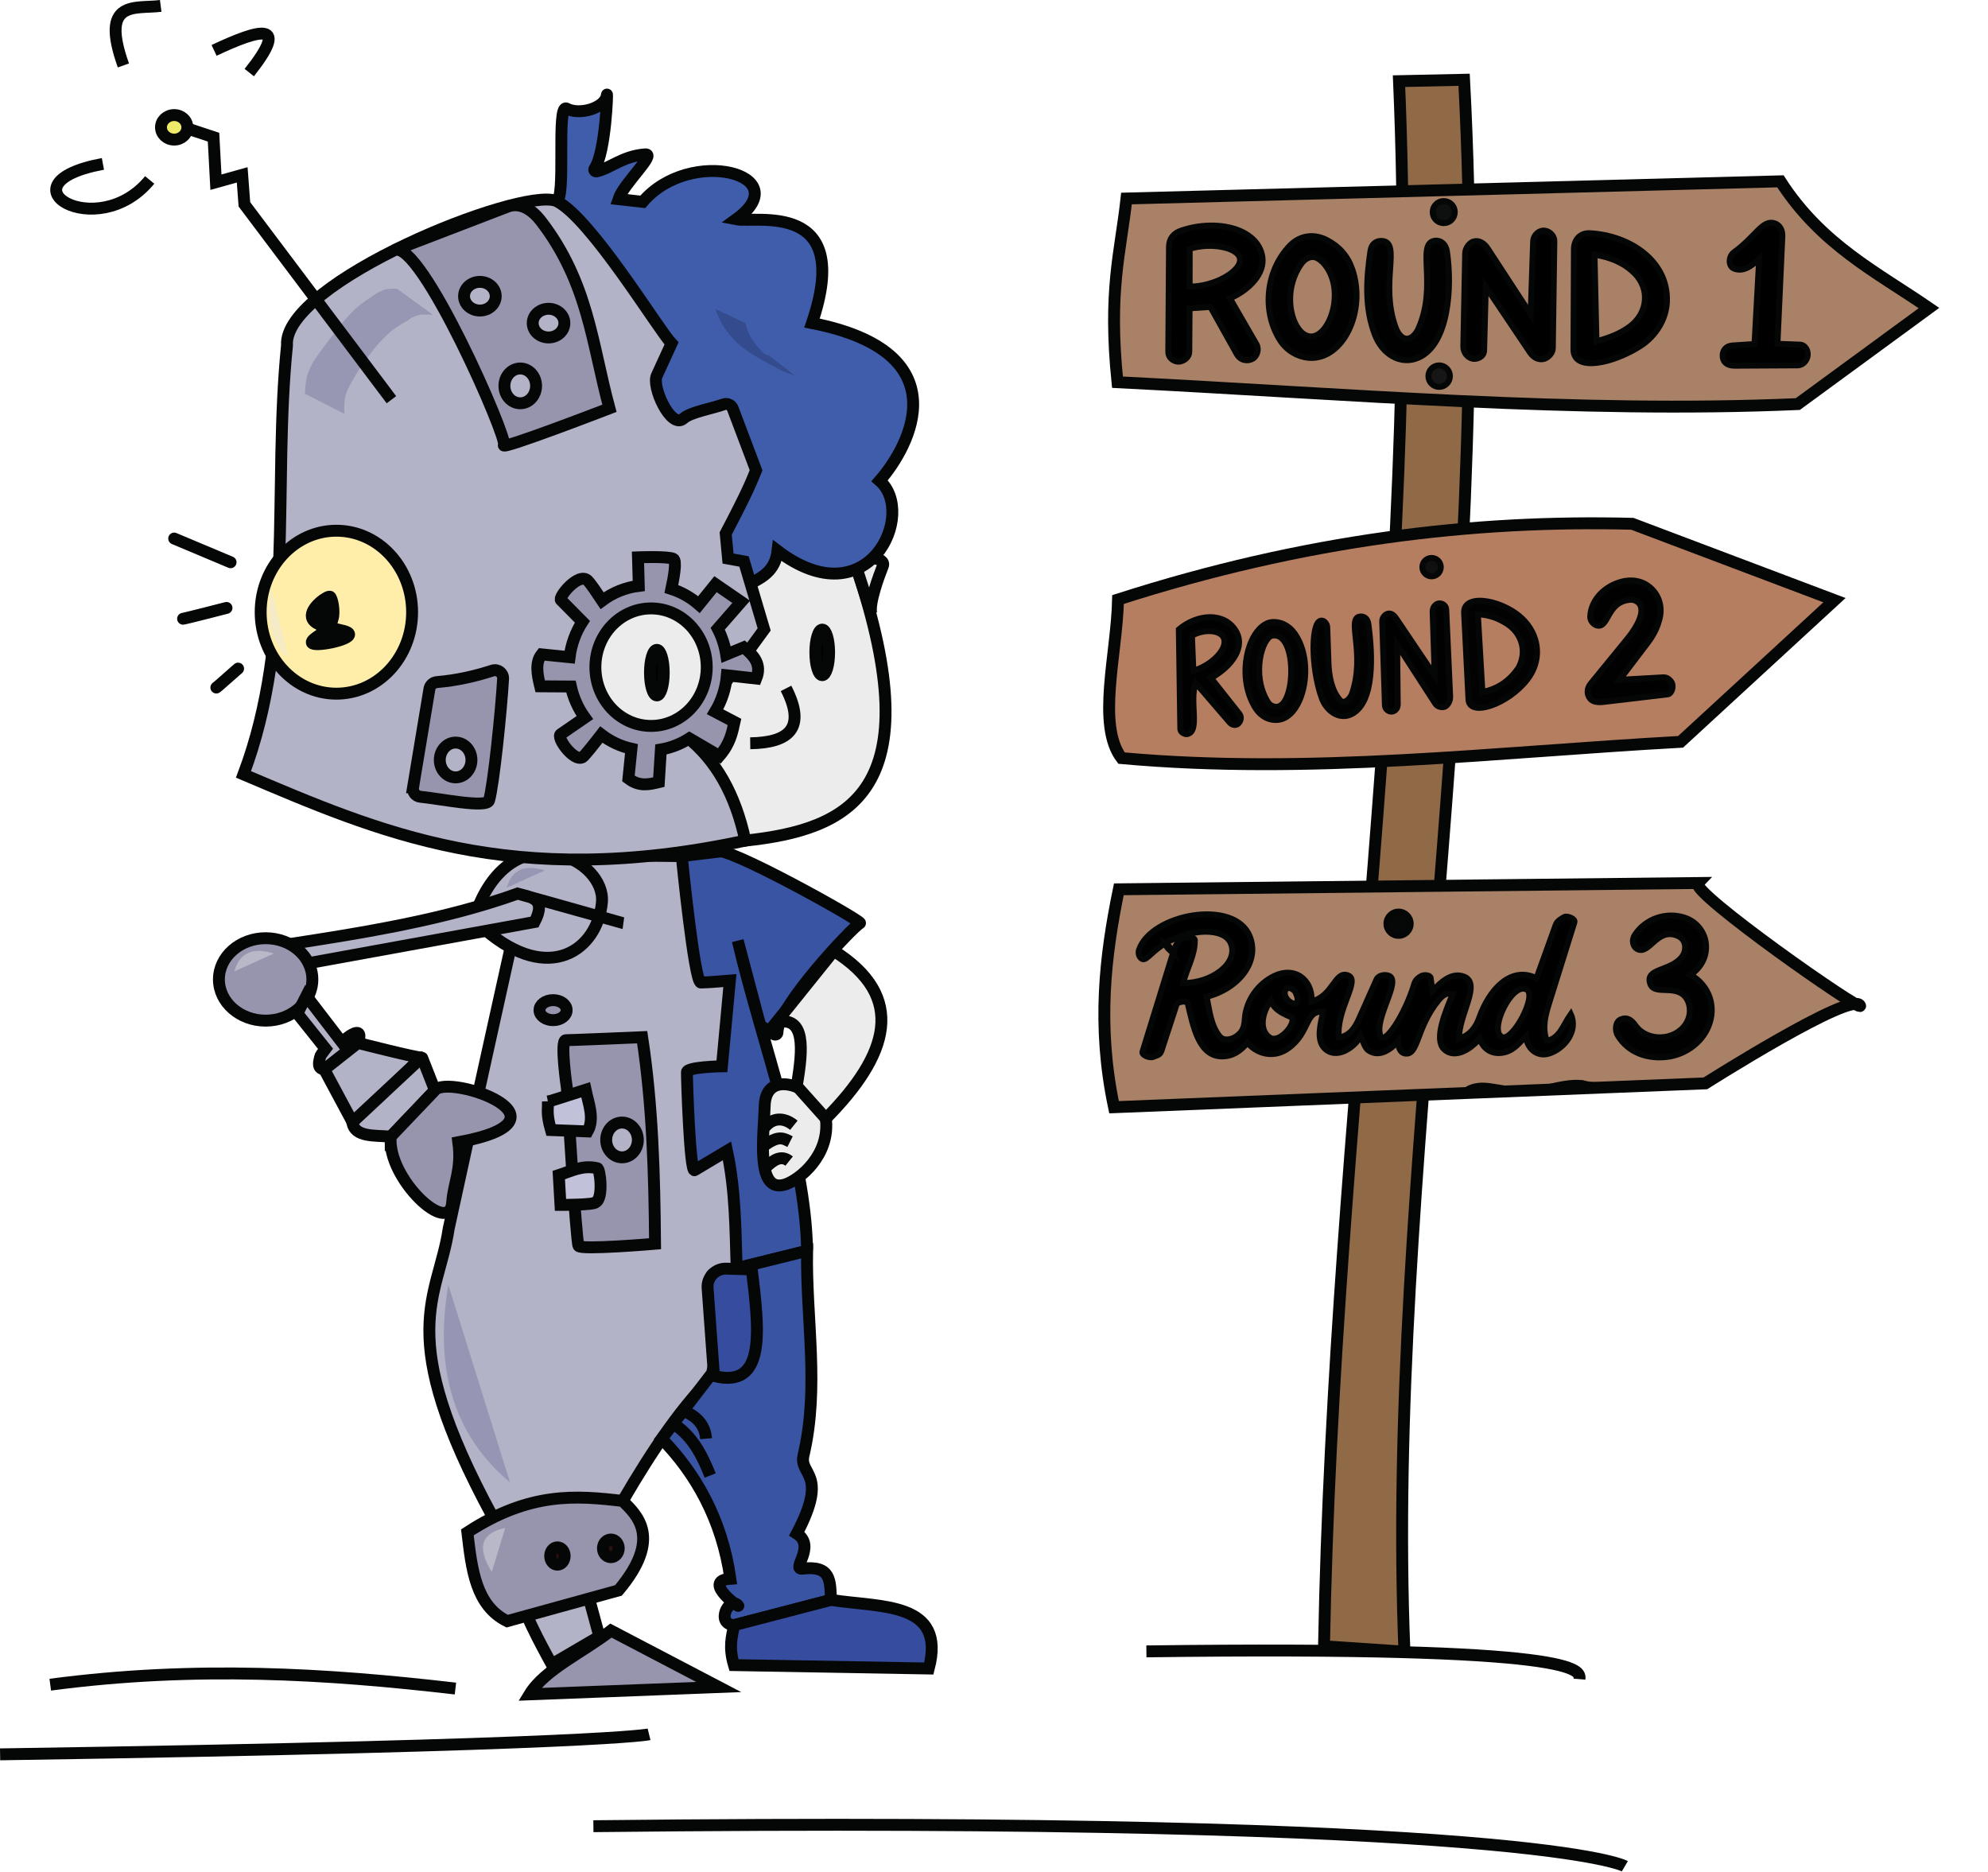
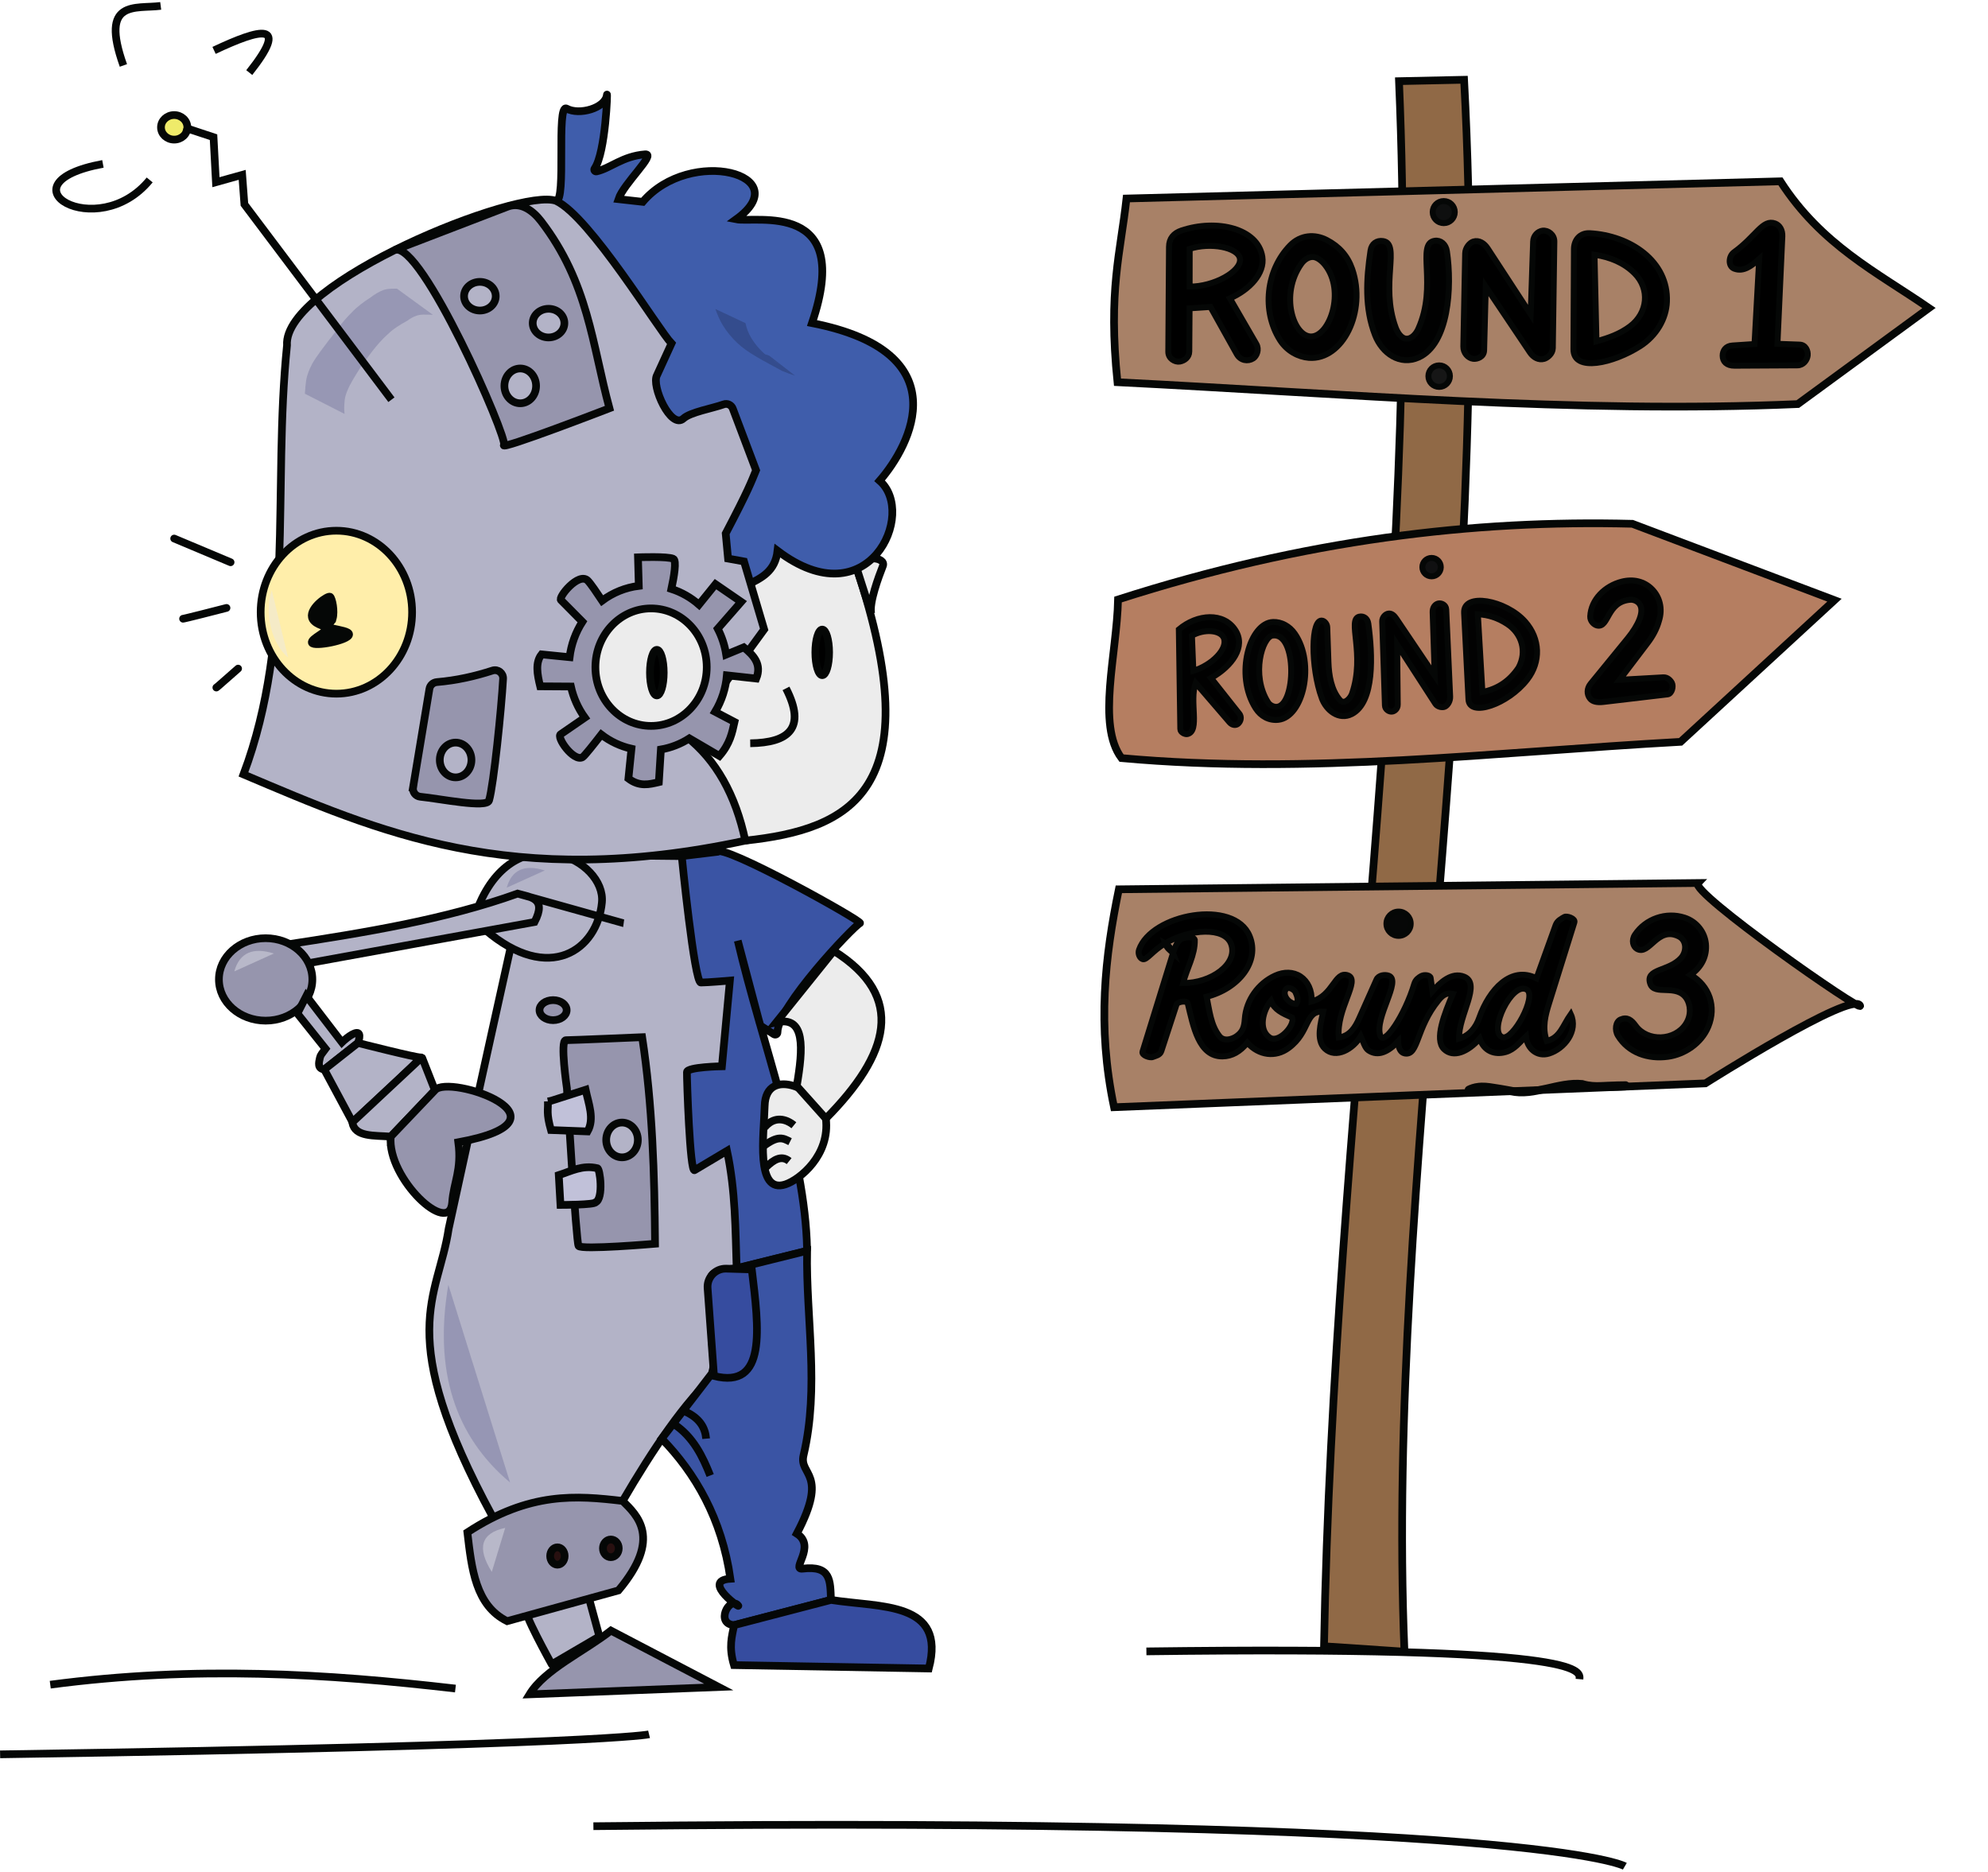
<svg xmlns="http://www.w3.org/2000/svg" width="334.38" height="314.75" viewBox="0 0 334.38 314.75" version="1.1" id="svg96">
  <defs id="defs1">
    <style id="style1">
      .cls-1 {
        fill: #edde51;
      }

      .cls-1, .cls-2, .cls-3, .cls-4, .cls-5, .cls-6, .cls-7, .cls-8, .cls-9, .cls-10, .cls-11, .cls-12, .cls-13, .cls-14, .cls-15, .cls-16, .cls-17, .cls-18, .cls-19, .cls-20, .cls-21, .cls-22, .cls-23, .cls-24, .cls-25, .cls-26, .cls-27, .cls-28, .cls-29, .cls-30 {
-         stroke-width: 2px;
+         stroke-width: 1.294px;
      }

      .cls-1, .cls-3, .cls-4, .cls-5, .cls-31, .cls-6, .cls-32, .cls-7, .cls-8, .cls-33, .cls-9, .cls-10, .cls-11, .cls-12, .cls-13, .cls-14, .cls-34, .cls-15, .cls-16, .cls-17, .cls-35, .cls-18, .cls-19, .cls-36, .cls-20, .cls-21, .cls-37, .cls-38, .cls-23, .cls-39, .cls-24, .cls-25, .cls-27, .cls-40, .cls-29, .cls-30 {
        stroke-miterlimit: 10;
      }

      .cls-1, .cls-4, .cls-5, .cls-31, .cls-6, .cls-32, .cls-8, .cls-33, .cls-9, .cls-11, .cls-12, .cls-13, .cls-14, .cls-34, .cls-15, .cls-16, .cls-17, .cls-35, .cls-18, .cls-19, .cls-36, .cls-20, .cls-21, .cls-38, .cls-22, .cls-23, .cls-39, .cls-24, .cls-25, .cls-27, .cls-40, .cls-29, .cls-30 {
        stroke: #050706;
      }

      .cls-2, .cls-3, .cls-7, .cls-15, .cls-20, .cls-37, .cls-22 {
        fill: none;
      }

      .cls-2, .cls-10, .cls-26, .cls-28 {
        stroke: #000;
      }

      .cls-2, .cls-22, .cls-26 {
        stroke-miterlimit: 11.339;
      }

      .cls-3, .cls-7 {
        stroke: #020303;
      }

      .cls-3, .cls-15, .cls-28 {
        stroke-linecap: round;
      }

      .cls-4 {
        fill: #050706;
      }

      .cls-5 {
        fill: #4060ac;
      }

      .cls-31, .cls-9, .cls-26 {
        fill: #ececec;
      }

      .cls-41 {
        fill: #070808;
      }

      .cls-6 {
        fill: #efeb6a;
      }

      .cls-32, .cls-42 {
        fill: #060707;
      }

      .cls-8 {
        fill: #273b7c;
      }

      .cls-33 {
        fill: #020202;
      }

      .cls-12 {
        fill: #a88167;
      }

      .cls-13 {
        fill: #9797af;
      }

      .cls-14 {
        fill: #906946;
      }

      .cls-34 {
        fill: #161616;
      }

      .cls-16 {
        fill: #797993;
      }

      .cls-17 {
        fill: #364c9f;
      }

      .cls-18 {
        fill: #3a54a4;
      }

      .cls-19 {
        fill: #281010;
      }

      .cls-36 {
-         stroke-width: .75px;
+         stroke-width: .485px;
      }

      .cls-21 {
        fill: #3f5dab;
      }

      .cls-43 {
        fill: #030303;
      }

      .cls-37 {
        opacity: .24;
        stroke: #364c9f;
-         stroke-width: 23px;
+         stroke-width: 14.88px;
      }

      .cls-38 {
        fill: #0e0f0f;
      }

      .cls-23 {
        fill: #c1c1d9;
      }

      .cls-39 {
        fill: #101011;
      }

      .cls-24 {
        fill: #b3b3c7;
      }

      .cls-25 {
        fill: #3a4f89;
      }

      .cls-27 {
        fill: #b57e61;
      }

      .cls-40 {
        fill: #010101;
      }

      .cls-28 {
        stroke-linejoin: round;
      }

      .cls-29 {
        fill: #389e4d;
      }

      .cls-30 {
        fill: #9695ad;
      }
    </style>
  </defs>
  <g id="Layer_1" data-name="Layer 1" transform="translate(-49.58081,-29.68013)">
    <g id="color_border" data-name="color+border">
      <path id="path32264" class="cls-14" d="m 285.807,307.475 -13.53,-0.908 C 273.929,217.006 288.716,132.55 284.894,43.33 l 10.948,-0.233 c 5.107,96.067 -13.286,185.002 -10.035,264.378 z" />
      <path id="path33325" class="cls-12" d="m 239.055,63.069 c -0.995,9.094 -3.111,15.425 -1.516,30.894 38.341,1.919 77.1,5.305 114.43,3.679 L 374.033,81.489 C 365.271,75.461 355.929,70.878 349.045,60.176 Z" />
      <path id="path33792" class="cls-27" d="m 237.636,130.514 c -0.199,9.213 -3.622,21.071 0.584,26.672 31.585,2.865 62.741,-1.013 94.034,-2.737 l 25.883,-23.827 -33.996,-12.845 c -26.687,-0.685 -55.128,2.657 -86.505,12.737 z" />
      <path id="path34245" class="cls-12" d="m 236.962,215.904 c -2.899,-13.738 -1.506,-25.415 0.808,-36.651 l 97.39,-1.058 c -1.453,1.485 27.889,22.005 27.288,20.633 -1.178,-2.691 -26.021,13.063 -26.021,13.063 z" />
      <path id="path35688" class="cls-20" d="M 126.185,313.68 C 104.631,311.179 82.51,309.792 58.034,313.027" />
      <path id="path35694" class="cls-20" d="m 49.596,324.745 c 101.69,-1.545 109.156,-3.368 109.156,-3.368" />
      <path id="path35696" class="cls-22" d="m 149.39,336.829 c 159.067,-1.753 173.488,6.735 173.488,6.735" />
      <path id="path35700" class="cls-20" d="m 242.403,307.427 c 73.999,-0.963 72.972,3.188 72.846,4.673" />
      <path id="path36222" class="cls-30" d="m 138.646,314.652 31.825,-1.232 -18.133,-9.487 c -4.564,3.573 -11.157,6.54 -13.692,10.719 z" />
      <path id="path36613" class="cls-24" d="m 142.378,309.6 c 0,0 -5.19,-9.311 -4.254,-9.311 0.936,0 10.451,-2.063 10.451,-2.063 l 1.82,6.687 -8.016,4.688 z" />
      <path id="path49168" class="cls-18" d="m 173.683,242.945 11.342,-2.813 c 0.18,-0.045 0.307,-0.207 0.303,-0.392 -0.329,-16.003 -7.588,-34.496 -11.653,-51.841 l 3.485,13.149 c 0.023,0.118 0.292,1.132 0.399,1.187 l 2.23,1.418 c 0.264,0.136 0.568,-0.054 0.566,-0.351 -0.025,-4.262 12.578,-17.64 13.877,-18.358 0.539,-0.298 -23.304,-13.556 -24.072,-11.988 l -5.574,0.674 c -0.193,0.023 -0.338,0.184 -0.341,0.379 -0.374,23.78 -12.376,50.394 9.082,68.851 0.098,0.084 0.233,0.117 0.358,0.086 z" />
      <path id="path37570" class="cls-24" d="m 132.44,284.771 c -16.778,-30.98 -9.144,-36.671 -7.389,-48.451 5.064,-23.31 9.251,-41.945 13.875,-62.916 l 25.322,0.267 c 0,0 2.118,21.26 3.211,21.26 1.093,0 4.889,-0.326 4.889,-0.326 l -1.339,14.414 c 0,0 -5.864,0.1 -5.886,0.979 -0.026,1.045 0.496,17.056 1.29,16.492 l 5.45,-3.249 c 1.434,6.721 1.408,13.219 1.621,19.754 0,0 -3.688,0.298 -4.191,1.17 -0.621,1.077 0.117,16.659 0.766,16.591 -5.131,4.372 -10.797,12.887 -15.743,21.37 l -21.875,2.645 z" />
      <path id="path36813" class="cls-30" d="m 128.194,287.412 c 0.717,6.123 1.368,12.295 6.688,14.931 l 18.719,-5.167 c 7.45,-8.851 3.08,-12.69 0.714,-15.05 -7.758,-0.912 -15.598,-1.593 -26.121,5.286 z" />
      <path id="path39011" class="cls-24" d="m 130.355,181.402 c 6.476,-14.322 21.154,-7.142 20.465,0.075 -0.759,7.937 -8.841,13.842 -19.643,4.572 l -0.821,-4.646 z" />
      <path id="path39692" class="cls-24" d="m 136.643,179.975 c 2.16,0.617 4.955,0.722 2.847,4.78 l -39.61,7.21 -2.45,-3.368 c 13.59,-2.068 27.091,-4.276 39.214,-8.622 23.901,6.662 23.898,6.662 -0.001,0 z" />
      <ellipse id="path40362" class="cls-30" cx="94.261" cy="194.41" rx="7.858" ry="6.933" />
      <path id="path40477" class="cls-24" d="m 99.602,200.143 4.733,5.929 -0.66,0.885 c -0.137,0.184 -0.231,0.396 -0.282,0.62 -0.204,0.899 -0.429,1.809 0.73,1.982 l 5.666,-4.467 c 0,0 0.699,-1.795 -0.239,-1.692 -0.939,0.103 -2.46,1.592 -2.46,1.592 l -5.984,-7.805 z" />
      <path id="path40868" class="cls-24" d="m 108.841,218.444 c 0,0 12.058,-11.025 11.462,-10.927 -0.597,0.098 -10.513,-2.424 -10.513,-2.424 l -5.666,4.467 4.75,8.852 z" />
      <path id="path40936" class="cls-24" d="m 115.327,220.823 7.371,-7.737 c 0.021,-0.022 0.028,-0.055 0.016,-0.084 l -2.12,-5.392 c -0.02,-0.052 -0.087,-0.067 -0.128,-0.029 l -11.592,10.831 c -0.021,0.019 -0.031,0.051 -0.026,0.078 0.428,2.469 3.705,2.134 6.416,2.356 0.023,0.002 0.046,-0.007 0.062,-0.024 z" />
      <path id="path41251" class="cls-30" d="m 115.301,220.85 c -0.643,7.039 9.935,16.909 10.337,11.068 0.231,-3.366 1.655,-5.454 1.03,-10.119 20.898,-3.846 -1.672,-11.562 -3.936,-8.749 l -7.431,7.801 z" />
      <path id="path43456" class="cls-30" d="m 144.935,212.711 c 0,0 -1.195,-8.079 -0.183,-8.079 1.012,0 12.841,-0.507 12.841,-0.507 1.745,11.414 2.073,23.059 2.166,34.743 0,0 -12.46,1.068 -12.868,0.363 -0.408,-0.706 -1.956,-26.52 -1.956,-26.52 z" />
      <path id="path43985" class="cls-23" d="m 141.738,214.932 c 0.064,1.397 -0.301,1.951 0.509,4.811 l 6.161,0.235 c 1.197,-2.128 0.18,-4.61 -0.33,-7.01 l -5.774,1.846 -0.566,0.119 z" />
      <path id="path44362" class="cls-23" d="m 143.565,227.325 0.288,5.011 c 0,0 5.727,0.009 5.919,-0.451 1.364,-0.635 0.72,-5.785 0.271,-5.718 -2.476,-0.589 -4.41,0.491 -6.478,1.158 z" />
      <ellipse id="path44820" class="cls-30" cx="142.609" cy="199.576" rx="2.283" ry="1.686" />
      <path id="path45191" class="cls-18" d="m 173.061,303.011 c -3.186,-0.21 -0.864,-4.776 0.579,-3.405 1.231,1.17 -6.395,-4.074 -1.209,-4.394 -1.429,-10.098 -5.928,-17.796 -11.55,-23.562 l 8.45,-10.988 4.151,-17.667 11.85,-2.939 c -0.2,11.468 2.113,22.893 -0.6,34.403 -0.802,3.403 4.298,2.883 -1.129,13.16 3.327,2.118 -1.058,6.134 0.967,5.895 4.828,-0.569 4.644,2.028 4.777,5.259 l -16.286,4.239 z" />
      <path id="path48469" class="cls-17" d="m 169.673,261.106 c 8.902,2.257 7.561,-7.919 6.36,-17.924 l -4.297,-0.126 c -1.81,-0.053 -3.27,1.471 -3.138,3.277 z" />
      <path id="path44857" class="cls-17" d="m 173.061,303.011 c -0.372,1.907 -0.945,3.629 -0.03,6.722 l 32.774,0.573 c 2.971,-11.313 -8.1,-10.225 -16.458,-11.534 l -16.286,4.238 z" />
      <path id="path47981" class="cls-20" d="m 164.806,267.079 c 2.447,1.099 3.382,2.705 3.546,4.571" />
      <path id="path48187" class="cls-20" d="m 162.984,269.231 c 3.215,2.143 4.801,5.456 6.051,8.616" />
      <path id="path50438" class="cls-9" d="m 188.489,217.81 c -0.567,-4.664 -10.126,-9.167 -10.292,-2.101 -0.112,4.75 -1.608,14.854 3.496,13.172 2.373,-0.782 7.546,-4.905 6.796,-11.071 z" />
      <path id="path51404" class="cls-20" d="m 178.197,219.282 c 1.373,-1.676 3.238,-1.701 4.914,-0.345" />
      <path id="path51406" class="cls-20" d="m 177.931,222.503 c 2.573,-1.95 3.393,-1.38 4.537,-0.806" />
      <path id="path51408" class="cls-20" d="m 178.407,225.993 c 1.302,-1.267 2.604,-2.073 3.906,-1.026" />
      <path id="path51766" class="cls-9" d="m 188.489,217.81 c 10.638,-10.745 13.634,-20.482 1.328,-28.205 l -9.668,12.026 c 4.902,-1.148 4.545,4.307 3.44,10.703 z" />
      <path id="path61432" class="cls-9" d="m 193.626,125.111 c 12.638,37.705 -1.138,44.068 -18.686,45.954 -15.203,-14.837 -16.083,-33.838 -14.598,-53.526 z" />
      <ellipse id="path52156" class="cls-11" cx="187.879" cy="139.404" rx="1.156" ry="3.837" />
      <path id="path52218" class="cls-20" d="m 181.787,145.461 c 3.42,6.674 0.499,9.144 -6.019,9.23" />
      <path id="path61766" class="cls-9" d="m 193.626,125.111 c 1.076,-2.224 5.035,-1.72 4.453,-0.24 -0.704,1.792 -2.341,6.171 -1.962,8.008 z" />
      <path id="path54592" class="cls-15" d="m 88.366,124.247 -9.49,-3.989" />
      <path id="path54594" class="cls-15" d="m 87.678,131.926 c -7.05,1.82 -7.304,1.82 -7.304,1.82" />
      <path id="path54596" class="cls-15" d="m 89.63,142.131 c -3.131,2.752 -3.338,2.933 -3.338,2.933 v 0 l -0.323,0.255" />
      <path id="path57787" class="cls-21" d="m 143.116,63.466 c 1.778,0.154 -0.021,-16.394 1.757,-15.528 2.115,1.177 6.522,-0.062 6.789,-2.281 0.132,-1.098 -0.191,9.673 -2.073,12.374 -0.166,0.238 0.052,0.541 0.336,0.478 2.305,-0.509 4.375,-2.577 8.164,-2.869 1.954,-0.151 -3.633,4.931 -4.481,7.533 l 4.085,0.455 c 8.015,-9.41 26.083,-4.549 15.715,2.932 3.289,0.656 19.799,-3.297 12.75,17.457 24.879,4.883 16.618,20.506 11.379,26.52 6.297,5.461 -1.881,23.387 -17.173,11.777 -0.402,3.512 -2.724,4.55 -4.962,5.696 -19.789,-18.007 -21.524,-43.029 -32.286,-64.543 v 0 z" />
      <path id="path52595" class="cls-24" d="m 174.94,171.066 c -39.429,8.454 -61.735,-1.54 -84.406,-11.14 8.662,-23.023 4.88,-48.107 7.32,-72.16 -0.721,-10.541 39.08,-26.607 45.262,-24.3 5.702,2.67 17.275,21.77 19.414,23.977 l -2.441,5.336 c -1.017,1.782 2.353,9.218 4.454,7.283 1.153,-1.062 4.939,-1.711 6.758,-2.373 0.619,-0.226 1.301,0.101 1.534,0.718 l 3.915,10.365 c -0.808,1.962 -1.223,3.228 -5.108,10.636 l 0.397,4.218 2.685,0.488 3.388,11.428 -13.127,18.003 c 5.041,3.939 8.318,9.824 9.955,17.52 v 0 z" />
      <path id="path55485" class="cls-30" d="m 119.061,162.093 c -0.13,0.781 0.422,1.514 1.21,1.591 3.359,0.332 11.177,1.964 11.569,0.628 0.783,-2.668 2.079,-15.47 2.36,-20.462 0.054,-0.965 -0.871,-1.683 -1.79,-1.385 -2.939,0.952 -6.02,1.655 -9.343,1.936 -0.631,0.053 -1.152,0.515 -1.256,1.14 l -2.751,16.552 z" />
      <path id="path55203" class="cls-30" d="m 115.964,71.738 c 4.429,-1.781 19.145,31.815 18.375,32.803 -0.738,0.947 17.75,-6.193 17.75,-6.193 -2.931,-10.804 -3.538,-21.085 -11.506,-31.469 -1.411,-1.839 -3.442,-3.262 -5.61,-2.442 z" />
      <ellipse id="path55851" class="cls-24" cx="130.298" cy="79.498" rx="2.663" ry="2.411" />
      <ellipse id="path55851-3" class="cls-24" cx="141.847" cy="84.026" rx="2.663" ry="2.411" />
      <ellipse id="path55851-1" class="cls-24" cx="137.086" cy="94.582" rx="2.663" ry="2.926" />
      <path id="path62192" class="cls-20" d="M 74.759,59.945 C 65.907,70.74 49.066,60.542 66.892,57.246" />
      <path id="path62194" class="cls-20" d="m 70.337,40.688 c -3.998,-11.202 2.02,-9.47 6.275,-10.016" />
      <path id="path62196" class="cls-20" d="m 85.587,38.156 c 7.835,-3.685 12.813,-4.967 5.92,3.732" />
      <ellipse id="path62847" class="cls-9" cx="78.876" cy="51.096" rx="2.217" ry="2.064" style="fill:#efeb6a;fill-opacity:1" />
      <path style="opacity:0.425;fill:#717199;fill-opacity:1;stroke-width:12;stroke-linecap:round;stroke-linejoin:round" id="path1" d="m 107.532,99.295 c -0.084,-0.728 -0.059,-1.459 0.013,-2.186 0.087,-0.939 0.465,-1.801 0.88,-2.635 0.722,-1.354 1.544,-2.647 2.415,-3.909 0.841,-1.137 1.679,-2.285 2.629,-3.336 0.528,-0.584 0.741,-0.769 1.302,-1.306 0.962,-0.937 2.104,-1.632 3.272,-2.274 0.63,-0.469 1.283,-0.832 2.053,-0.996 0.47,-0.077 0.948,-0.059 1.423,-0.051 0.288,-2.52e-4 0.575,0.008 0.863,0.02 0,0 -6.034,-4.393 -6.034,-4.393 v 0 c -0.282,0.006 -0.565,0.009 -0.848,0.01 -0.513,0.019 -1.024,0.062 -1.509,0.249 -0.751,0.293 -1.414,0.725 -2.061,1.203 -1.148,0.737 -2.245,1.545 -3.19,2.538 -0.388,0.405 -0.937,0.967 -1.295,1.39 -0.925,1.092 -1.721,2.29 -2.637,3.389 -0.929,1.268 -1.932,2.493 -2.717,3.858 -0.463,0.901 -0.875,1.834 -1.024,2.845 -0.104,0.727 -0.159,1.456 -0.205,2.187 z" />
      <path id="path-1-04" class="cls-35" d="m 322.995,212.043 c -0.518,-0.002 -2.046,0.041 -3.082,0.088 -0.137,0.006 -0.457,0.023 -0.594,0.028 -0.729,0.034 -1.679,0.08 -2.687,-0.098 -0.273,-0.048 -0.586,-0.119 -0.922,-0.222 -0.979,-0.092 -1.963,-0.032 -3.07,0.147 -1.001,0.162 -1.972,0.397 -2.997,0.626 -1.039,0.232 -2,0.426 -2.966,0.512 -1.113,0.099 -2.066,0.037 -2.949,-0.168 -0.299,-0.049 -0.591,-0.105 -0.809,-0.145 -0.42,-0.078 -0.661,-0.12 -0.963,-0.169 -0.336,-0.054 -0.629,-0.098 -1.003,-0.159 -0.269,-0.044 -0.543,-0.088 -0.817,-0.125 -0.449,-0.06 -0.905,-0.1 -1.36,-0.087 -0.144,0.003 -0.299,0.014 -0.463,0.031 -0.802,0.084 -1.381,0.313 -1.775,0.512 -0.081,0.041 -0.113,0.139 -0.072,0.22 0.041,0.081 0.139,0.113 0.22,0.072 v 0 c 0.366,-0.185 0.906,-0.394 1.662,-0.476 0.155,-0.017 0.302,-0.026 0.439,-0.031 0.434,-0.017 0.873,0.001 1.314,0.049 0.27,0.029 0.538,0.069 0.802,0.119 0.355,0.067 0.664,0.147 0.98,0.228 0.249,0.063 0.58,0.148 0.955,0.227 0.226,0.048 0.51,0.103 0.811,0.149 0.92,0.209 1.922,0.258 3.067,0.136 0.989,-0.105 1.967,-0.323 3.003,-0.575 1.025,-0.249 1.983,-0.499 2.969,-0.673 1.087,-0.192 2.051,-0.26 2.977,-0.176 0.321,0.101 0.641,0.177 0.92,0.235 0.999,0.209 2.019,0.305 2.739,0.331 0.196,0.006 0.397,0.011 0.604,0.009 1.052,-0.006 2.561,-0.09 3.067,-0.088 0.145,0 0.263,-0.116 0.264,-0.261 0,-0.145 -0.116,-0.263 -0.261,-0.264 v 0 z" />
      <ellipse id="path63620" class="cls-19" cx="143.338" cy="291.386" rx="1.219" ry="1.46" />
      <ellipse id="path63622" class="cls-19" cx="152.324" cy="290.096" rx="1.33" ry="1.487" />
      <path id="path56215" class="cls-30" d="m 159.514,123.373 c -1.371,-0.008 -2.625,0.041 -2.625,0.041 l 0.136,4.805 c -2.223,0.273 -4.345,1.128 -6.168,2.484 -0.843,-1.273 -1.927,-2.866 -2.407,-3.356 -1.524,-1.558 -5.122,2.906 -4.493,3.283 l 3.583,3.623 c -1.15,1.786 -1.887,3.826 -2.153,5.96 l -4.715,-0.473 c -1.09,1.383 -0.729,3.351 -0.234,5.373 l 5.169,0.032 c 0.421,1.896 1.219,3.679 2.342,5.232 l -4.022,2.767 c -0.922,0.423 2.151,4.758 3.647,3.882 0.311,-0.182 1.932,-2.233 3.144,-3.797 1.512,1.158 3.24,1.97 5.073,2.382 l -0.51,5.014 c 1.87,1.415 3.491,0.983 5.118,0.601 l 0.343,-5.489 c 1.699,-0.293 3.327,-0.928 4.794,-1.869 l 5.051,2.958 c 1.786,-2.069 2.132,-3.888 2.537,-5.717 l -3.262,-1.714 c 1.112,-1.853 1.789,-3.954 1.978,-6.132 l 4.938,0.542 c 0.962,-2.395 -0.414,-3.883 -2.096,-5.251 l -2.958,1.22 c -0.239,-1.523 -0.719,-2.994 -1.421,-4.352 l 3.949,-4.519 -4.323,-2.971 -2.782,3.442 c -1.362,-1.195 -2.94,-2.093 -4.641,-2.641 0.436,-2.017 0.914,-4.776 0.33,-5.061 -0.465,-0.227 -1.952,-0.291 -3.322,-0.299 z" />
      <ellipse id="path57522" class="cls-9" cx="159.09" cy="141.892" rx="9.363" ry="9.882" />
      <ellipse id="path52156-9" class="cls-11" cx="160.062" cy="142.811" rx="1.156" ry="3.837" />
      <ellipse id="path54538" class="cls-30" cx="106.161" cy="132.645" rx="12.736" ry="13.704" style="fill:#ffeeaa" />
      <path class="cls-4" d="m 105.537,133.735 c 0.362,-1.277 -0.085,-3.406 -0.426,-3.681 -0.345,-0.279 -3.425,1.832 -3.064,3.447 0.462,2.067 6.24,1.878 6.255,2.872 0.016,1.016 -5.995,2.157 -6.267,1.404 -0.243,-0.674 2.838,-1.912 2.543,-2.574 -0.154,-0.347 0.757,-0.761 0.957,-1.468 z" id="path2" />
      <path id="path62157" class="cls-20" d="M 115.417,96.907 90.689,64.049 90.317,59.09 85.901,60.323 85.496,52.754 80.493,51.097" />
      <g id="g8">
        <path class="cls-35" d="m 299.208,88.607 c -0.03,1.141 -1.192,1.5 -1.827,1.424 -0.868,-0.103 -1.692,-0.98 -1.671,-2.08 l 0.311,-15.67 c 0.018,-0.926 0.764,-1.791 1.379,-1.977 0.959,-0.29 1.844,0.293 2.422,1.179 l 7.218,11.061 0.412,-12.232 c 0.034,-1.018 0.81,-1.731 1.563,-1.833 0.935,-0.126 2.022,0.643 2.005,1.833 l -0.257,17.936 c -0.013,0.907 -0.881,1.629 -1.454,1.79 -0.928,0.261 -1.815,-0.222 -2.393,-1.081 l -7.427,-11.054 z" id="path3" />
        <path class="cls-40" d="m 288.145,84.974 c 3.274,-7.306 -0.395,-14.31 2.738,-14.798 1.026,-0.16 1.892,0.577 2.069,1.76 0.916,6.105 0.287,15.618 -4.745,17.881 -3.136,1.41 -6.145,-0.686 -7.346,-3.772 -1.756,-4.515 -1.491,-9.39 -0.762,-14.219 0.175,-1.158 1.04,-1.761 2.101,-1.605 3.036,0.444 -0.55,7.274 2.131,14.551 0.341,0.925 0.976,1.831 1.799,1.877 0.837,0.046 1.607,-0.763 2.015,-1.673 z" id="path4" />
        <path class="cls-35" d="m 341.343,91.189 c -1.38,0.008 -2.006,-0.712 -2.015,-1.681 -0.008,-0.865 0.531,-1.645 1.621,-1.717 l 3.739,-0.249 0.786,-14.299 c -1.269,1.14 -2.621,2.218 -4.191,1.625 -1.09,-0.412 -0.949,-2.116 -0.056,-2.758 3.732,-2.684 4.816,-5.637 6.94,-4.839 0.736,0.277 1.251,1.072 1.202,2.153 l -0.822,18.082 3.739,0.136 c 1.018,0.037 1.431,1.057 1.347,1.836 -0.08,0.735 -0.705,1.646 -1.717,1.652 l -10.572,0.059 z" id="path5" />
        <circle class="cls-38" cx="292.416" cy="65.352" r="1.858" id="circle5" />
        <circle class="cls-34" cx="291.646" cy="92.943" r="1.81" id="circle6" />
        <path class="cls-35" d="m 256.456,79.865 c 3.26,-1.42 5.9,-4.2 5.45,-7 -0.75,-4.76 -7.65,-6.42 -13.63,-4.41 -1.28,0.44 -2.06,1.32 -2.07,2.73 l -0.12,17.65 c -0.01,1.16 1.13,1.8 1.94,1.66 0.76,-0.14 1.58,-0.69 1.59,-1.7 l 0.05,-7.26 3.51,-0.23 4.44,7.95 c 0.61,1.08 1.85,1.29 2.77,0.7 0.57,-0.37 1.05,-1.48 0.51,-2.42 z m -6.78,-1.99 0.01,-6.34 c 3.48,-1.13 8.12,-0.26 8.45,1.63 0.37,2.12 -4.43,4.77 -8.46,4.71 z" id="path6" />
        <path class="cls-35" d="m 316.986,68.905 c -1.66,-0.09 -2.66,1.14 -2.67,2.67 l -0.08,16.85 c -0.02,3.91 6.72,2.36 11.24,-0.54 2.7,-1.74 4.37,-4.58 4.48,-7.46 0.28,-6.8 -6.18,-11.15 -12.97,-11.52 z m 6.73,15.69 c -1.72,1.27 -3.5,1.9 -5.61,2.49 l -0.33,-14.56 c 2.69,0.4 4.98,1.37 6.75,3.14 2.6,2.61 2.24,6.67 -0.81,8.93 z" id="path7" />
        <path class="cls-40" d="m 277.016,74.925 c -0.78,-2.24 -2.22,-3.82 -4.27,-4.88 -2.01,-1.04 -4.41,-0.89 -6.16,0.9 -4.06,4.14 -4.83,11.04 -1.71,15.94 1.18,1.85 3.09,2.84 4.85,2.98 5.68,0.45 9.76,-7.79 7.29,-14.94 z m -6.87,11.35 c -3.02,0.07 -5.35,-7.08 -1.69,-12.22 0.53,-0.75 1.33,-1.23 2.08,-1.14 0.64,0.07 1.4,0.65 1.97,1.39 3.37,4.35 0.76,11.89 -2.36,11.97 z" id="path8" />
      </g>
      <path class="cls-40" d="m 319.29,147.738 c -1.07,0.126 -1.833,-0.037 -2.252,-0.547 -0.594,-0.723 -0.558,-1.731 0.083,-2.515 l 6.281,-7.689 c 1.662,-2.034 2.93,-4.577 1.869,-5.826 -0.301,-0.354 -0.89,-0.661 -1.511,-0.606 -3.972,0.351 -3.527,4.768 -5.544,4.332 -0.501,-0.109 -1.199,-0.72 -1.16,-1.537 0.138,-2.867 2.51,-5.124 5.269,-5.836 1.938,-0.5 3.781,-0.088 5.12,1.257 1.302,1.307 1.828,3.294 1.176,5.326 -0.369,1.361 -1.052,2.592 -1.883,3.685 l -4.736,6.233 7.334,-0.413 c 0.727,-0.041 1.241,0.519 1.459,0.937 0.297,0.568 0.022,1.841 -0.738,1.931 l -10.768,1.268 z" id="path9" />
      <path class="cls-40" d="m 284.681,148.15 c 0.008,0.768 -0.516,1.124 -0.883,1.205 -0.525,0.116 -1.252,-0.319 -1.274,-1.02 l -0.458,-14.131 c -0.023,-0.703 0.552,-1.273 1.07,-1.327 0.533,-0.056 0.946,0.319 1.308,0.856 l 6.456,9.579 -0.35,-10.683 c -0.025,-0.75 0.382,-1.283 0.903,-1.433 0.562,-0.161 1.346,0.227 1.38,0.969 l 0.662,14.679 c 0.032,0.718 -0.374,1.434 -0.864,1.684 -0.406,0.208 -1.262,0.077 -1.619,-0.474 l -6.434,-9.944 0.103,10.039 z" id="path10" />
      <path class="cls-33" d="m 271.899,147.099 c -1.878,-5.163 -1.88,-13.58 0.146,-13.018 0.34,0.094 0.76,0.54 0.779,1.095 l 0.2,5.888 c 0.074,2.173 0.471,4.676 1.925,6.349 0.741,0.852 1.773,-0.283 2.045,-1.079 2.261,-6.625 -0.877,-12.479 1.214,-12.938 0.766,-0.168 1.406,0.326 1.522,1.161 0.721,5.204 1.093,13.232 -2.787,15.221 -2.136,1.095 -4.283,-0.588 -5.043,-2.678 z" id="path11" />
      <circle class="cls-39" cx="290.372" cy="125.066" r="1.55" id="circle11" />
      <path class="cls-40" d="m 258.038,149.73 -4.754,-6.007 c 3.598,-2.042 5.867,-5.294 4.095,-8.038 -1.966,-3.068 -6.407,-2.766 -9.519,-0.14 l 0.248,16.757 c 0.011,0.605 0.843,0.929 1.189,0.843 2.182,-0.508 0.27,-5.489 1.394,-8.589 l 5.694,6.612 c 0.497,0.562 1.113,0.529 1.437,0.248 0.497,-0.432 0.627,-1.178 0.216,-1.685 z m -7.736,-7.228 -0.238,-5.91 c 2.074,-1.178 4.786,-0.962 5.359,0.389 0.745,1.804 -1.988,4.57 -5.121,5.521 z" id="path12" />
      <path class="cls-33" d="m 306.106,134.236 c -3.231,-3.641 -10.448,-4.981 -10.264,-1.469 l 0.735,14.564 c 0.151,2.993 6.601,0.864 9.875,-3.339 2.334,-2.993 2.204,-6.882 -0.346,-9.756 z m -1.112,7.747 c -1.48,2.182 -3.425,3.555 -6.072,4.084 l -0.767,-13.073 c 1.794,0.086 3.425,0.637 4.938,1.631 2.431,1.588 3.393,4.613 1.902,7.358 z" id="path13" />
      <path class="cls-33" d="m 267.362,136.257 c -0.897,-1.286 -2.247,-1.999 -3.63,-1.966 -3.922,0.097 -6.569,8.849 -2.95,14.521 0.864,1.351 2.269,2.107 3.814,1.934 4.181,-0.454 6.256,-9.475 2.766,-14.489 z m -3.101,12.306 c -0.454,0.011 -1.08,-0.248 -1.405,-0.767 -2.906,-4.603 -0.951,-10.977 0.767,-11.226 4.214,-0.627 3.944,11.96 0.637,11.993 z" id="path14" />
      <path class="cls-40" d="m 333.148,201.873 c 0.99,-1.545 0.73,-3.274 0.116,-4.234 -1.652,-2.583 -5.399,-0.416 -6.113,-2.5 -0.889,-2.598 3.106,-2.03 5.186,-4.348 0.966,-1.077 0.966,-2.945 -0.398,-3.619 -3.605,-1.783 -4.926,3.327 -7.035,2.094 -0.616,-0.36 -0.981,-1.397 -0.322,-2.384 1.778,-2.666 5.227,-3.878 8.337,-2.867 2.093,0.68 3.4,2.49 3.594,4.381 0.213,2.067 -0.729,3.982 -2.569,5.229 3.174,1.854 4.362,5.368 2.987,8.708 -1.195,2.9 -4.076,4.716 -6.796,5.088 -3.397,0.464 -6.652,-0.674 -8.415,-3.542 -0.599,-0.973 -0.392,-2.373 0.435,-2.73 1.111,-0.479 1.825,0.052 2.544,1.05 1.965,2.725 6.588,2.578 8.449,-0.325 z" id="path15" />
      <circle class="cls-32" cx="284.819" cy="185.04" r="2.04" id="circle15" />
      <g id="g17">
        <path class="cls-35" d="m 314.394,184.796 c 0.2,-0.63 -1.28,-1.13 -1.69,-0.89 -0.45,0.26 -1.19,0.61 -1.46,1.35 l -3.23,8.96 c -4.28,-2.15 -7.95,1.88 -9.63,6.65 -0.56,1.6 -1.61,2.98 -3.39,3.5 -0.12,-3.9 3.82,-9.24 0.85,-10.42 -2.09,-0.84 -4.04,1 -5.32,2.45 l -0.31,-2.24 c -0.06,-0.44 -0.99,-0.62 -1.57,-0.32 -0.38,0.2 -0.97,0.59 -1.18,1.3 -1.6,5.33 -5.11,10.52 -5.72,8.72 -1.03,-3.02 3.63,-9.25 1.43,-10.07 -0.63,-0.24 -1.73,-0.12 -2.07,0.65 l -2.9,6.5 c -0.66,1.48 -1.55,2.99 -3.44,3.24 -0.46,-4.82 3.73,-9.65 1.54,-10.45 -2.24,-0.82 -2.43,3.43 -6.11,4.39 0.09,-1.91 -0.66,-3.38 -1.85,-4.19 -1.24,-0.83 -2.81,-0.84 -4.29,-0.16 -2.82,1.28 -4.88,4.12 -5.1,7.29 -0.1,1.39 -0.35,2.13 -1.35,2.87 -0.69,0.51 -2.13,1.01 -2.92,0.02 -1.46,-1.84 -1.68,-4.37 -2.15,-6.62 5.37,-1.35 9.01,-5.92 7.23,-10.21 -2.61,-6.32 -16.51,-3.72 -18.6,2.31 -0.23,0.68 0.13,1.44 0.63,1.58 0.69,0.18 1.62,-1.4 3.76,-2.66 4.16,-2.45 10.03,-2.83 11.1,0.12 1.2,3.32 -3.36,6.59 -8.07,6.55 0.62,-2.5 2.02,-4.68 1.96,-7.27 -0.16,-0.63 -1.98,-0.47 -2.51,0.01 -0.46,0.43 -0.86,1.26 -1.15,2.21 l -5.13,16.58 c -0.21,0.65 1.3,1.12 1.74,0.91 0.37,-0.17 1.19,-0.27 1.42,-0.97 l 2.56,-7.84 c 0.18,-0.54 1.76,-0.7 1.88,-0.23 0.92,3.84 1.85,9.01 5.86,8.94 1.59,-0.02 2.95,-0.79 4.17,-2.3 1.93,2.18 4.75,2.52 6.95,0.89 3.69,-2.74 2.65,-6.29 5.81,-6.12 -0.38,1.84 -1.28,4.74 0.28,6.23 1.86,1.76 4.76,0.06 6.03,-2.09 0.45,0.98 0.71,1.99 1.31,2.39 1.6,1.06 3.31,0.25 4.98,-1.52 0.03,1.13 0.42,1.89 1.1,2.02 2.36,0.45 1.84,-4.22 5.7,-8.94 0.59,-0.72 1.28,-1.36 2.41,-1.09 -1.41,3.32 -3.16,7.66 -1.5,9.3 1.57,1.54 4.04,0.48 6.01,-1.76 0.72,2.1 2.49,2.8 4.4,2.25 1.47,-0.43 2.28,-1.6 3.38,-2.62 0.2,2.07 1.9,3.49 3.86,2.89 2.59,-0.79 4.98,-3.8 3.68,-6.63 -1.33,1.89 -1.81,4 -4.04,4.5 -0.81,-2.24 -0.23,-4.35 0.41,-6.39 z m -51.23,19.4 c -1.99,-1.31 -1.17,-4.54 0.18,-6.18 0.59,1.49 1.87,2.07 3.59,2.83 0.47,1.32 -2.28,4.34 -3.77,3.35 z m 4.45,-5.67 c -1.37,-0.01 -2.42,-1.63 -1.73,-2.47 0.44,-0.53 1.41,0.1 1.59,0.5 0.26,0.57 0.59,1.37 0.14,1.97 z m 34.66,5.59 c -2.43,-0.95 1.62,-9.42 4.1,-8 1.79,1.03 -2.35,8.69 -4.1,8 z" id="path16" />
        <path class="cls-31" d="m 246.884,189.966 c -0.54,-0.48 -1.07,-0.84 -1.33,-1.62 0.61,0.34 1.05,0.88 1.33,1.62 z" id="path17" />
      </g>
      <path style="opacity:0.425;fill:#717199;fill-opacity:1;stroke-width:16.531;stroke-linecap:round;stroke-linejoin:round" d="m 134.813,178.975 c 0.848,-3.034 3.02,-3.956 6.405,-2.892 z" id="path18" />
      <path style="opacity:0.425;fill:#e7e7ee;fill-opacity:1;stroke-width:17.205;stroke-linecap:round;stroke-linejoin:round" d="m 88.988,193.061 c 0.883,-3.158 3.143,-4.118 6.666,-3.009 z" id="path18-7" />
      <path style="opacity:0.425;fill:#e7e7ee;fill-opacity:1;stroke-width:14.399;stroke-linecap:round;stroke-linejoin:round" d="m 98.041,140.286 c -2.66,-2.263 -4.088,-7.185 -2.754,-11.365 z" id="path19" />
      <path style="opacity:0.425;fill:#707099;fill-opacity:1;stroke-width:12;stroke-linecap:round;stroke-linejoin:round" d="m 124.991,245.762 c -2.448,14.323 1.014,25.411 10.386,33.266 z" id="path20" />
-       <ellipse id="path55851-1-5" class="cls-24" cx="126.216" cy="157.501" rx="2.663" ry="2.926" style="fill:#b3b3c7;stroke:#050706;stroke-width:2px;stroke-miterlimit:10" />
-       <ellipse id="path55851-1-9" class="cls-24" cx="154.205" cy="221.408" rx="2.663" ry="2.926" style="fill:#b3b3c7;stroke:#050706;stroke-width:2px;stroke-miterlimit:10" />
+       <ellipse id="path55851-1-5" class="cls-24" cx="126.216" cy="157.501" rx="2.663" ry="2.926" style="fill:#b3b3c7;stroke:#050706;stroke-width:1.294px;stroke-miterlimit:10" />
+       <ellipse id="path55851-1-9" class="cls-24" cx="154.205" cy="221.408" rx="2.663" ry="2.926" style="fill:#b3b3c7;stroke:#050706;stroke-width:1.294px;stroke-miterlimit:10" />
      <path style="opacity:0.425;fill:#253563;fill-opacity:1;stroke-width:12;stroke-linecap:round;stroke-linejoin:round" id="path432" d="m 169.9,81.647 c 0.353,0.938 0.713,1.86 1.241,2.718 0.193,0.313 0.407,0.612 0.611,0.918 0.727,0.983 1.555,1.882 2.497,2.662 1.871,1.549 5.352,3.254 6.889,4.126 0.708,0.299 1.436,0.551 2.166,0.792 0,0 -4.339,-3.366 -4.339,-3.366 v 0 c -0.662,-0.212 -1.33,-0.417 -1.952,-0.734 1.254,0.737 2.513,1.467 3.762,2.212 0.282,0.168 -0.581,-0.307 -0.86,-0.48 -1.327,-0.825 -2.478,-1.88 -3.413,-3.133 -0.189,-0.283 -0.391,-0.557 -0.566,-0.848 -0.465,-0.772 -0.778,-1.61 -0.97,-2.488 z" />
      <path style="opacity:0.425;fill:#e7e7ee;fill-opacity:1;stroke-width:12;stroke-linecap:round;stroke-linejoin:round" d="m 132.301,294.06 c -2.555,-4.071 -1.804,-6.538 2.254,-7.402 z" id="path433" />
    </g>
  </g>
</svg>
